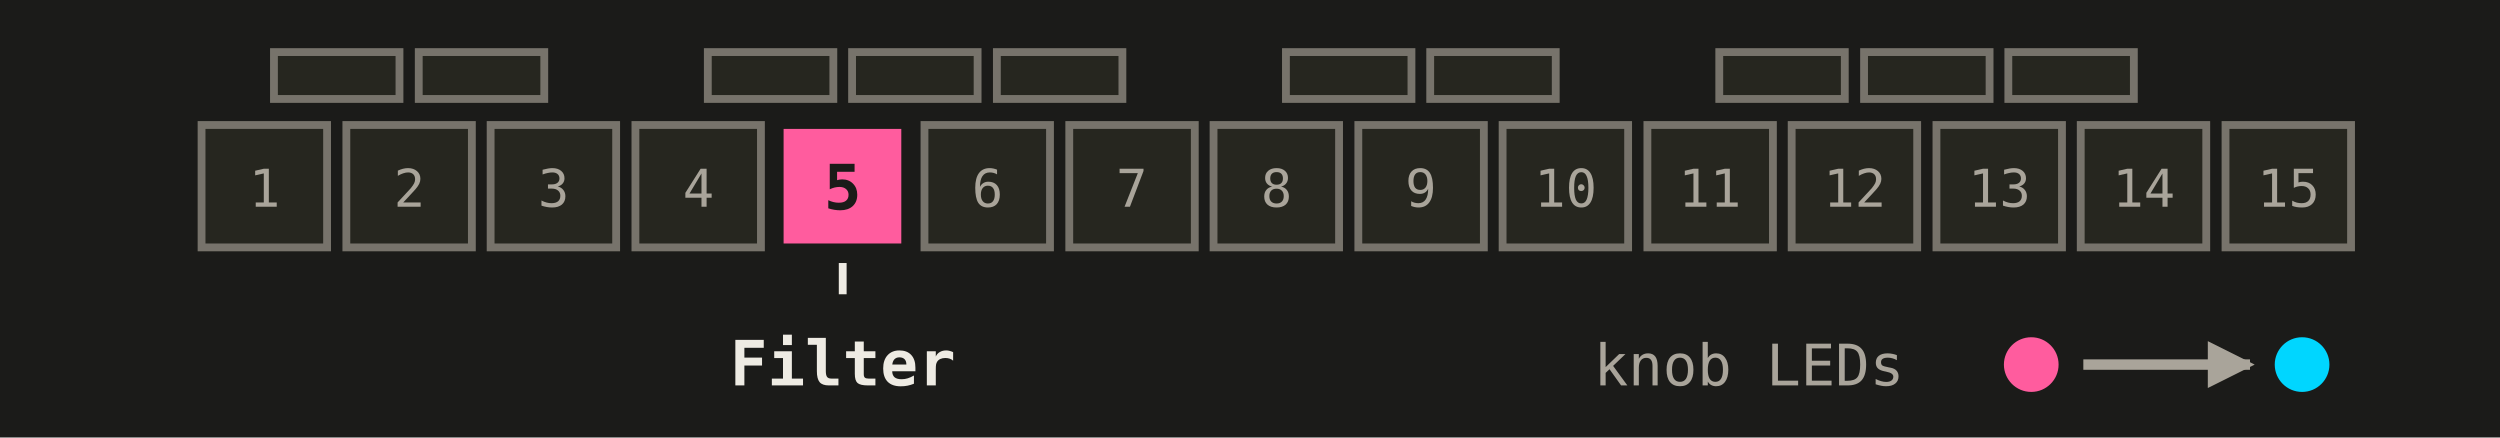
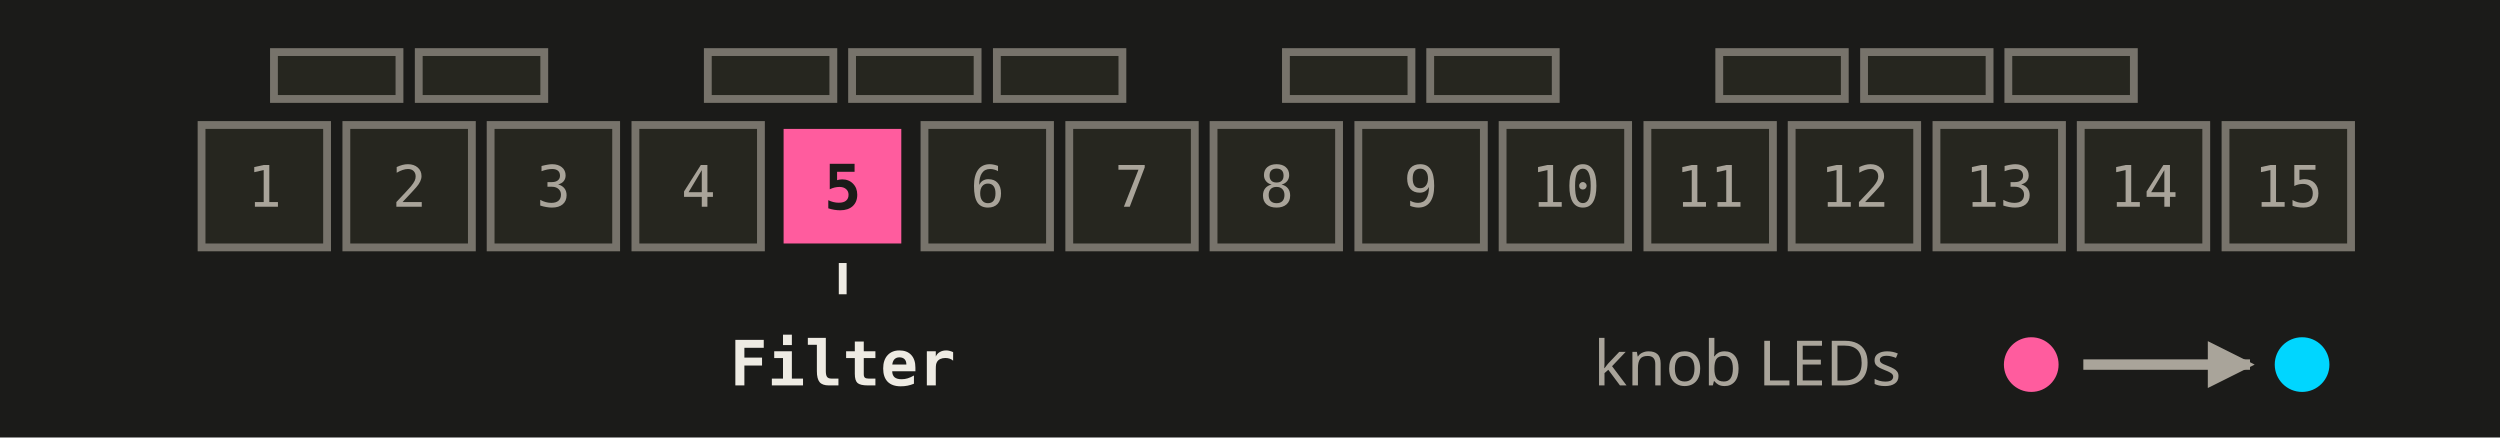
<svg xmlns="http://www.w3.org/2000/svg" viewBox="0 0 480 84" width="480" height="84" role="img" aria-labelledby="title desc">
-   <style>svg{font-size:12px}text{font-family:'IBM Plex Mono', ui-monospace, Menlo, monospace;fill:#EEEBE3;text-anchor:middle}.as{text-anchor:start}.ae{text-anchor:end}.m{fill:#A9A49A}.gt{fill:#1B1B19}.b{fill:none;stroke:#A9A49A;stroke-width:1.5}.bx{fill:none;stroke:#A9A49A;stroke-width:2}.ba{fill:#26261F;stroke:#EEEBE3;stroke-width:2}.la{fill:none;stroke:#EEEBE3;stroke-width:2}.ls{fill:none;stroke:#A9A49A;stroke-width:2}.lc{fill:none;stroke:#77736B;stroke-width:1.5;stroke-dasharray:5 4}.da{fill:#EEEBE3}.ds{fill:#A9A49A}.sw{stroke:#EEEBE3;stroke-width:2}.g{fill:#EEEBE3}.j{fill:#A9A49A}.wk{fill:#EEEBE3;stroke:#1B1B19;stroke-width:1.5}.dk{fill:#26261F;stroke:#A9A49A;stroke-width:1.5}.sk{fill:#A9A49A;stroke:#1B1B19;stroke-width:1.5}.led{fill:none;stroke:#A9A49A;stroke-width:1.5}</style>
+   <style>svg{font-size:12px}text{font-family:'IBM Plex Mono', ui-monospace, Menlo, monospace;fill:#EEEBE3;text-anchor:middle}.m,.sn{font-family:'IBM Plex Sans', system-ui, sans-serif}.m.mo{font-family:'IBM Plex Mono', ui-monospace, Menlo, monospace}.as{text-anchor:start}.ae{text-anchor:end}.m{fill:#A9A49A}.gt{fill:#1B1B19}.b{fill:none;stroke:#A9A49A;stroke-width:1.5}.bx{fill:none;stroke:#A9A49A;stroke-width:2}.ba{fill:#26261F;stroke:#EEEBE3;stroke-width:2}.la{fill:none;stroke:#EEEBE3;stroke-width:2}.ls{fill:none;stroke:#A9A49A;stroke-width:2}.lc{fill:none;stroke:#77736B;stroke-width:1.5;stroke-dasharray:5 4}.da{fill:#EEEBE3}.ds{fill:#A9A49A}.sw{stroke:#EEEBE3;stroke-width:2}.g{fill:#EEEBE3}.j{fill:#A9A49A}.wk{fill:#EEEBE3;stroke:#1B1B19;stroke-width:1.5}.dk{fill:#26261F;stroke:#A9A49A;stroke-width:1.5}.sk{fill:#A9A49A;stroke:#1B1B19;stroke-width:1.5}.led{fill:none;stroke:#A9A49A;stroke-width:1.5}</style>
  <defs>
    <marker id="ma" viewBox="0 0 10 10" refX="9" refY="5" markerWidth="9" markerHeight="9" markerUnits="userSpaceOnUse" orient="auto">
      <path d="M0,0L10,5L0,10z" fill="#EEEBE3" />
    </marker>
    <marker id="ms" viewBox="0 0 10 10" refX="9" refY="5" markerWidth="9" markerHeight="9" markerUnits="userSpaceOnUse" orient="auto">
      <path d="M0,0L10,5L0,10z" fill="#A9A49A" />
    </marker>
    <marker id="mc" viewBox="0 0 10 10" refX="9" refY="5" markerWidth="9" markerHeight="9" markerUnits="userSpaceOnUse" orient="auto">
      <path d="M0,0L10,5L0,10z" fill="#77736B" />
    </marker>
  </defs>
  <rect width="480" height="84" fill="#1B1B19" />
  <rect x="52.6" y="10" width="24.1" height="9" fill="#26261F" stroke="#77736B" stroke-width="1.5" />
  <rect x="80.4" y="10" width="24.1" height="9" fill="#26261F" stroke="#77736B" stroke-width="1.5" />
  <rect x="135.9" y="10" width="24.1" height="9" fill="#26261F" stroke="#77736B" stroke-width="1.5" />
  <rect x="163.6" y="10" width="24.1" height="9" fill="#26261F" stroke="#77736B" stroke-width="1.5" />
  <rect x="191.4" y="10" width="24.1" height="9" fill="#26261F" stroke="#77736B" stroke-width="1.5" />
  <rect x="246.9" y="10" width="24.1" height="9" fill="#26261F" stroke="#77736B" stroke-width="1.5" />
  <rect x="274.6" y="10" width="24.1" height="9" fill="#26261F" stroke="#77736B" stroke-width="1.5" />
  <rect x="330.1" y="10" width="24.1" height="9" fill="#26261F" stroke="#77736B" stroke-width="1.5" />
  <rect x="357.9" y="10" width="24.1" height="9" fill="#26261F" stroke="#77736B" stroke-width="1.5" />
  <rect x="385.6" y="10" width="24.1" height="9" fill="#26261F" stroke="#77736B" stroke-width="1.5" />
  <rect x="38.7" y="24" width="24.1" height="23.5" fill="#26261F" stroke="#77736B" stroke-width="1.5" />
-   <text x="50.8" y="39.7" font-size="10" style="fill:#A9A49A">1</text>
+   <text x="50.8" y="39.7" font-size="11" style="fill:#A9A49A">1</text>
  <rect x="66.5" y="24" width="24.1" height="23.5" fill="#26261F" stroke="#77736B" stroke-width="1.5" />
-   <text x="78.6" y="39.7" font-size="10" style="fill:#A9A49A">2</text>
+   <text x="78.6" y="39.7" font-size="11" style="fill:#A9A49A">2</text>
  <rect x="94.2" y="24" width="24.1" height="23.5" fill="#26261F" stroke="#77736B" stroke-width="1.5" />
-   <text x="106.3" y="39.7" font-size="10" style="fill:#A9A49A">3</text>
+   <text x="106.3" y="39.7" font-size="11" style="fill:#A9A49A">3</text>
  <rect x="122" y="24" width="24.1" height="23.5" fill="#26261F" stroke="#77736B" stroke-width="1.5" />
-   <text x="134.1" y="39.7" font-size="10" style="fill:#A9A49A">4</text>
+   <text x="134.1" y="39.7" font-size="11" style="fill:#A9A49A">4</text>
  <rect x="149.7" y="24" width="24.1" height="23.5" fill="#ff5c9e" stroke="#1B1B19" stroke-width="1.5" />
  <text x="161.8" y="40.2" font-size="12" font-weight="600" style="fill:#1B1B19">5</text>
  <rect x="177.5" y="24" width="24.1" height="23.5" fill="#26261F" stroke="#77736B" stroke-width="1.5" />
-   <text x="189.6" y="39.7" font-size="10" style="fill:#A9A49A">6</text>
+   <text x="189.6" y="39.7" font-size="11" style="fill:#A9A49A">6</text>
  <rect x="205.3" y="24" width="24.1" height="23.5" fill="#26261F" stroke="#77736B" stroke-width="1.5" />
-   <text x="217.3" y="39.7" font-size="10" style="fill:#A9A49A">7</text>
+   <text x="217.3" y="39.7" font-size="11" style="fill:#A9A49A">7</text>
  <rect x="233" y="24" width="24.1" height="23.5" fill="#26261F" stroke="#77736B" stroke-width="1.5" />
-   <text x="245.1" y="39.7" font-size="10" style="fill:#A9A49A">8</text>
+   <text x="245.1" y="39.7" font-size="11" style="fill:#A9A49A">8</text>
  <rect x="260.8" y="24" width="24.1" height="23.5" fill="#26261F" stroke="#77736B" stroke-width="1.5" />
-   <text x="272.8" y="39.7" font-size="10" style="fill:#A9A49A">9</text>
+   <text x="272.8" y="39.7" font-size="11" style="fill:#A9A49A">9</text>
  <rect x="288.5" y="24" width="24.1" height="23.5" fill="#26261F" stroke="#77736B" stroke-width="1.5" />
-   <text x="300.6" y="39.7" font-size="10" style="fill:#A9A49A">10</text>
+   <text x="300.6" y="39.7" font-size="11" style="fill:#A9A49A">10</text>
  <rect x="316.3" y="24" width="24.1" height="23.5" fill="#26261F" stroke="#77736B" stroke-width="1.5" />
-   <text x="328.3" y="39.7" font-size="10" style="fill:#A9A49A">11</text>
+   <text x="328.3" y="39.7" font-size="11" style="fill:#A9A49A">11</text>
  <rect x="344" y="24" width="24.1" height="23.5" fill="#26261F" stroke="#77736B" stroke-width="1.5" />
-   <text x="356.1" y="39.7" font-size="10" style="fill:#A9A49A">12</text>
+   <text x="356.1" y="39.7" font-size="11" style="fill:#A9A49A">12</text>
  <rect x="371.8" y="24" width="24.1" height="23.5" fill="#26261F" stroke="#77736B" stroke-width="1.5" />
-   <text x="383.9" y="39.7" font-size="10" style="fill:#A9A49A">13</text>
+   <text x="383.9" y="39.7" font-size="11" style="fill:#A9A49A">13</text>
  <rect x="399.5" y="24" width="24.1" height="23.5" fill="#26261F" stroke="#77736B" stroke-width="1.5" />
-   <text x="411.6" y="39.7" font-size="10" style="fill:#A9A49A">14</text>
+   <text x="411.6" y="39.7" font-size="11" style="fill:#A9A49A">14</text>
  <rect x="427.3" y="24" width="24.1" height="23.5" fill="#26261F" stroke="#77736B" stroke-width="1.5" />
-   <text x="439.4" y="39.7" font-size="10" style="fill:#A9A49A">15</text>
+   <text x="439.4" y="39.7" font-size="11" style="fill:#A9A49A">15</text>
  <text x="161.8" y="74" class="t" font-weight="600">Filter</text>
  <path d="M161.8,50.5v6" stroke="#EEEBE3" stroke-width="1.5" />
-   <text x="306" y="74" class="m as" font-size="11">knob LEDs</text>
+   <text x="306" y="74" class="m as">knob LEDs</text>
  <circle cx="390" cy="70" r="6" fill="#ff5c9e" stroke="#1B1B19" stroke-width="1.5" />
  <circle cx="442" cy="70" r="6" fill="#00d6ff" stroke="#1B1B19" stroke-width="1.5" />
  <polyline points="400,70 432,70" class="ls" marker-end="url(#ms)" />
</svg>
